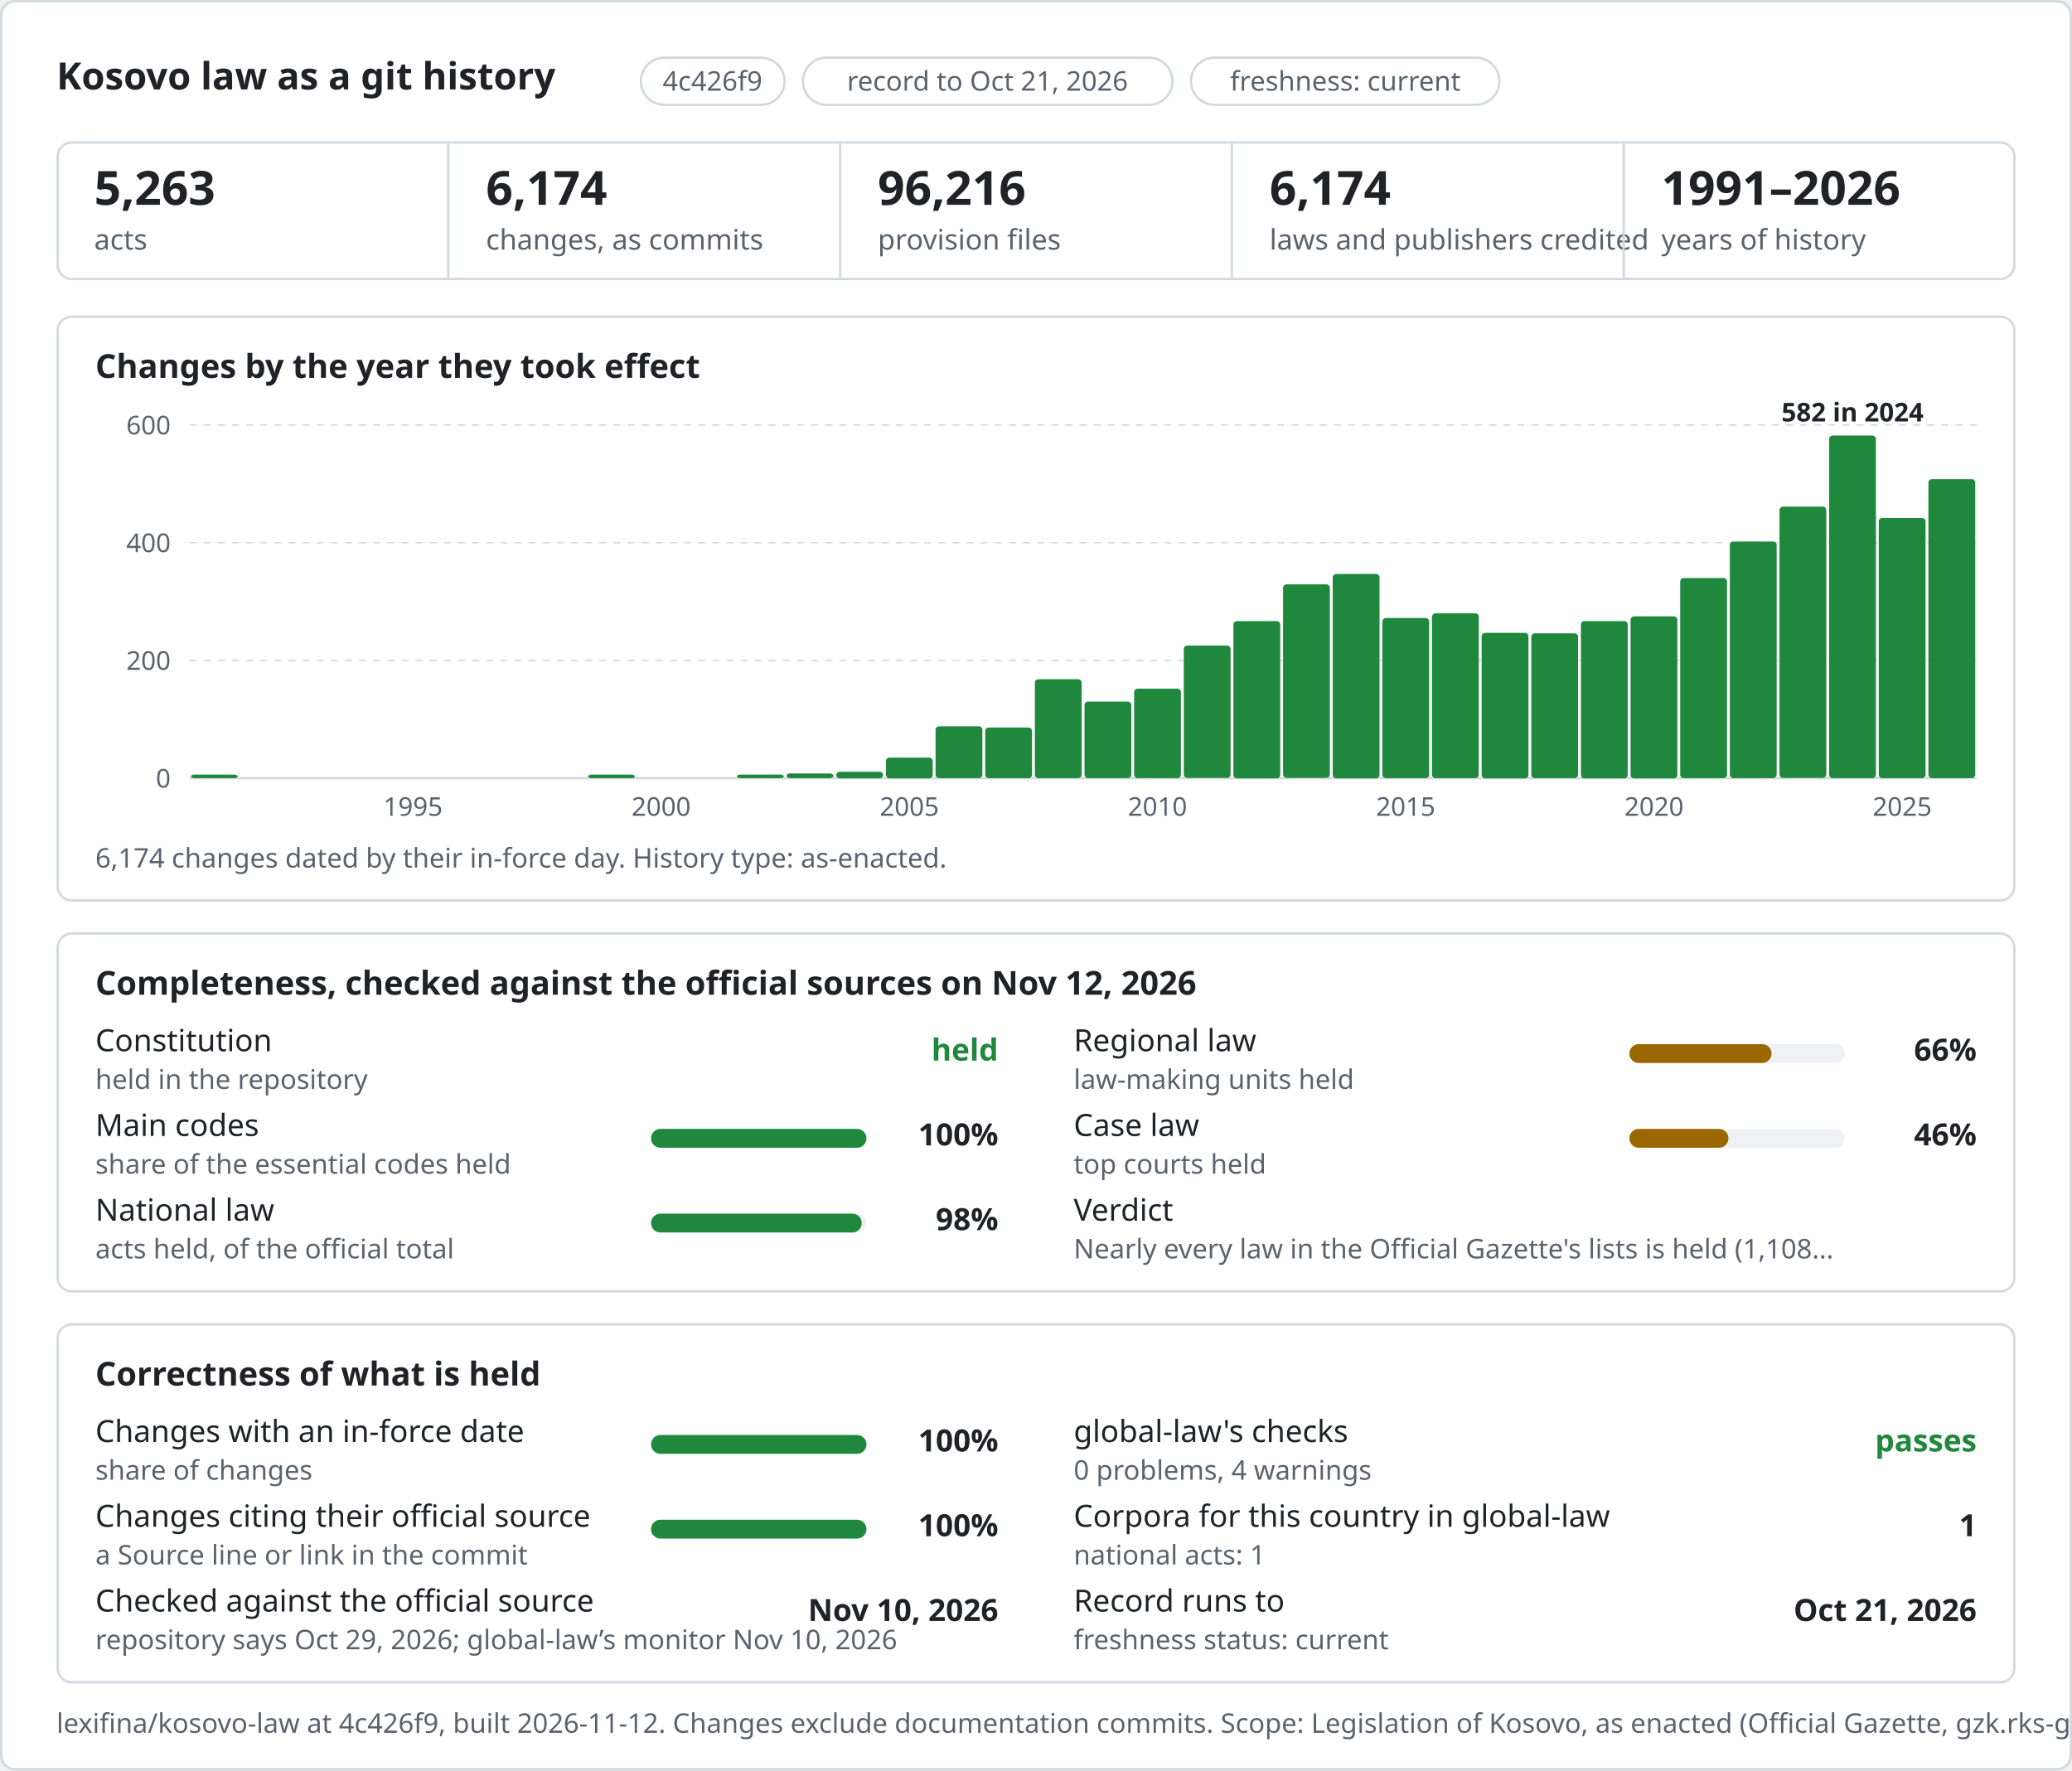
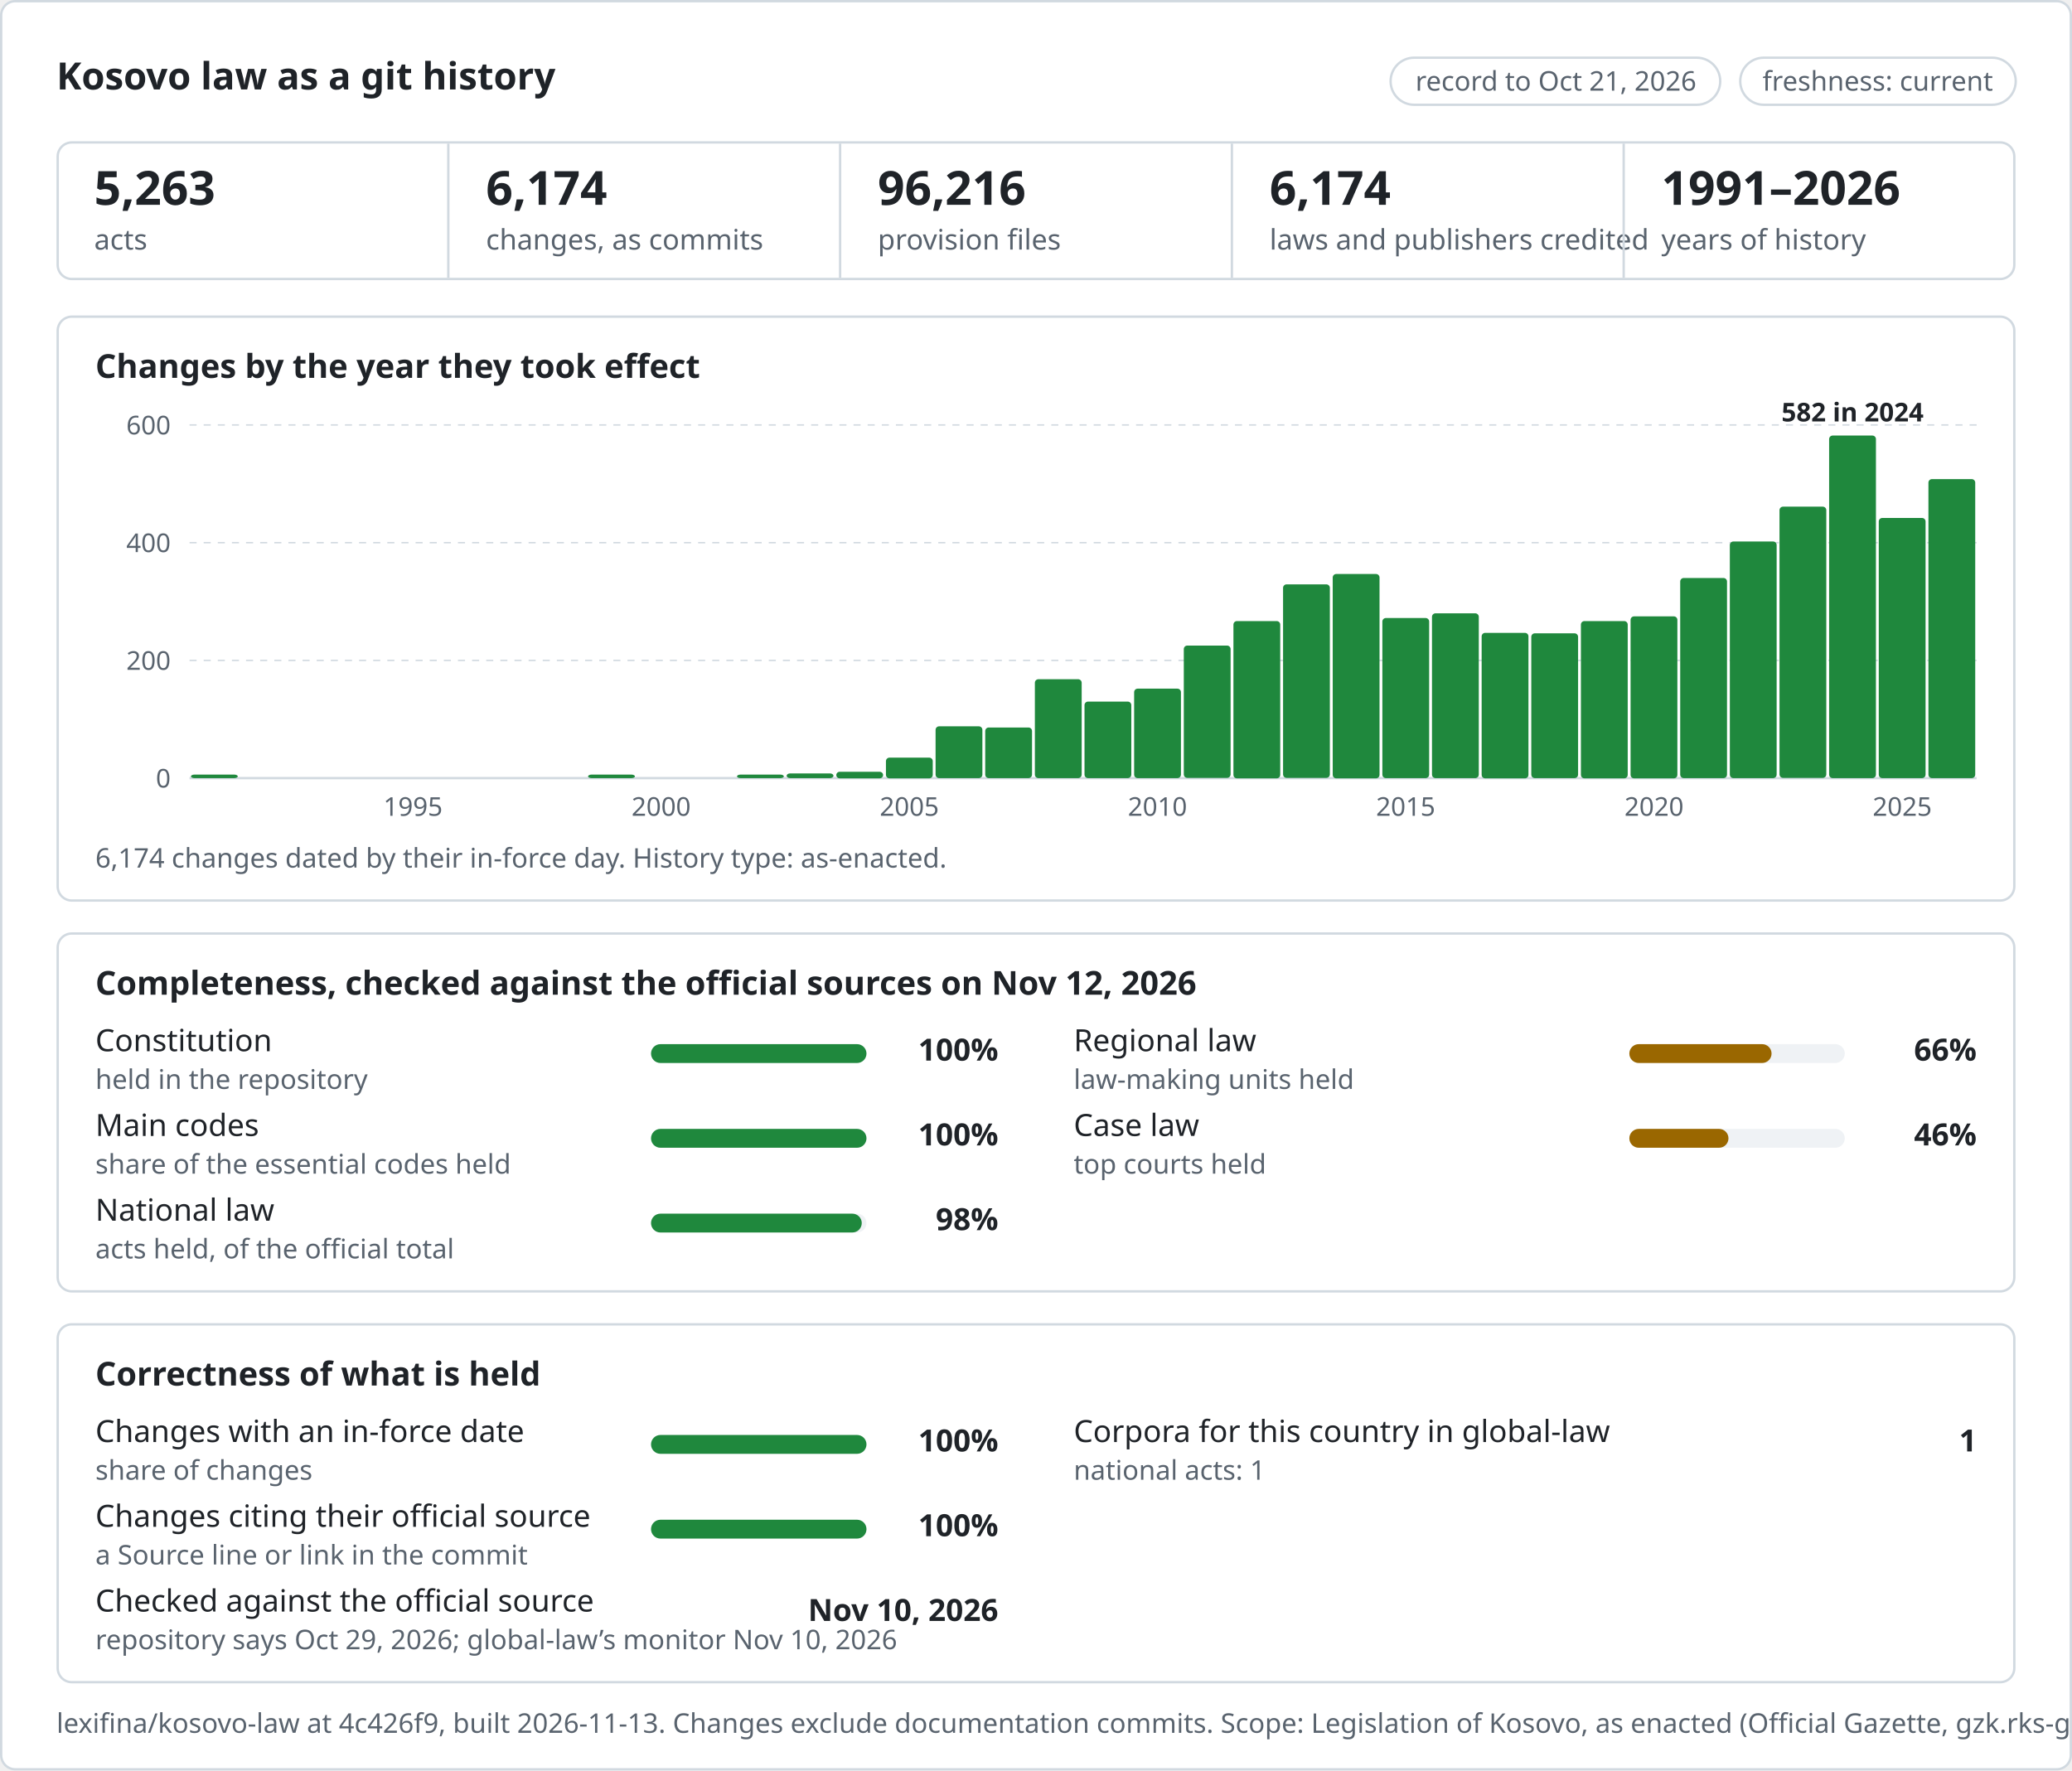
<svg xmlns="http://www.w3.org/2000/svg" width="880" height="752" viewBox="0 0 880 752" font-family="-apple-system,BlinkMacSystemFont,Segoe UI,Noto Sans,Helvetica,Arial,sans-serif">
  <rect x="0.5" y="0.5" width="879" height="751" rx="6" fill="#ffffff" stroke="#d1d9e0" />
  <text x="24" y="38" font-size="16" font-weight="600" fill="#1f2328">Kosovo law as a git history</text>
-   <rect x="272.2" y="24.5" width="61" height="20" rx="10" fill="none" stroke="#d1d9e0" />
-   <text x="302.6" y="38.5" font-size="11.5" font-weight="500" text-anchor="middle" fill="#59636e">4c426f9</text>
-   <rect x="341.0" y="24.5" width="157" height="20" rx="10" fill="none" stroke="#d1d9e0" />
-   <text x="419.4" y="38.5" font-size="11.5" font-weight="500" text-anchor="middle" fill="#59636e">record to Oct 21, 2026</text>
-   <rect x="505.8" y="24.5" width="131" height="20" rx="10" fill="none" stroke="#d1d9e0" />
-   <text x="571.4" y="38.5" font-size="11.5" font-weight="500" text-anchor="middle" fill="#59636e">freshness: current</text>
+   <rect x="590.6" y="24.5" width="140" height="20" rx="10" fill="none" stroke="#d1d9e0" />
+   <text x="660.8" y="38.5" font-size="11.5" font-weight="500" text-anchor="middle" fill="#59636e">record to Oct 21, 2026</text>
+   <rect x="739.1" y="24.5" width="117" height="20" rx="10" fill="none" stroke="#d1d9e0" />
+   <text x="797.5" y="38.5" font-size="11.5" font-weight="500" text-anchor="middle" fill="#59636e">freshness: current</text>
  <rect x="24.5" y="60.5" width="831" height="58" rx="6" fill="#ffffff" stroke="#d1d9e0" />
  <text x="40.0" y="87" font-size="20" font-weight="600" fill="#1f2328">5,263</text>
  <text x="40.0" y="106" font-size="12" fill="#59636e">acts</text>
  <line x1="190.4" y1="61" x2="190.4" y2="118" stroke="#d1d9e0" />
  <text x="206.4" y="87" font-size="20" font-weight="600" fill="#1f2328">6,174</text>
  <text x="206.4" y="106" font-size="12" fill="#59636e">changes, as commits</text>
  <line x1="356.8" y1="61" x2="356.8" y2="118" stroke="#d1d9e0" />
  <text x="372.8" y="87" font-size="20" font-weight="600" fill="#1f2328">96,216</text>
  <text x="372.8" y="106" font-size="12" fill="#59636e">provision files</text>
  <line x1="523.2" y1="61" x2="523.2" y2="118" stroke="#d1d9e0" />
  <text x="539.2" y="87" font-size="20" font-weight="600" fill="#1f2328">6,174</text>
-   <text x="539.2" y="106" font-size="12" fill="#59636e">laws and publishers credited</text>
+   <text x="539.2" y="106" font-size="12" fill="#59636e" textLength="142" lengthAdjust="spacingAndGlyphs">laws and publishers credited</text>
  <line x1="689.6" y1="61" x2="689.6" y2="118" stroke="#d1d9e0" />
  <text x="705.6" y="87" font-size="20" font-weight="600" fill="#1f2328">1991–2026</text>
  <text x="705.6" y="106" font-size="12" fill="#59636e">years of history</text>
  <rect x="24.5" y="134.5" width="831" height="248" rx="6" fill="#ffffff" stroke="#d1d9e0" />
  <text x="40.5" y="160.5" font-size="14" font-weight="600" fill="#1f2328">Changes by the year they took effect</text>
  <line x1="80.5" y1="330.5" x2="839.5" y2="330.5" stroke="#d1d9e0" stroke-width="1" />
  <text x="72.5" y="334.5" font-size="11" text-anchor="end" fill="#59636e">0</text>
  <line x1="80.5" y1="280.5" x2="839.5" y2="280.5" stroke="#d1d9e0" stroke-width="0.6" stroke-dasharray="3 3" />
  <text x="72.5" y="284.5" font-size="11" text-anchor="end" fill="#59636e">200</text>
  <line x1="80.5" y1="230.5" x2="839.5" y2="230.5" stroke="#d1d9e0" stroke-width="0.6" stroke-dasharray="3 3" />
  <text x="72.5" y="234.5" font-size="11" text-anchor="end" fill="#59636e">400</text>
  <line x1="80.5" y1="180.5" x2="839.5" y2="180.5" stroke="#d1d9e0" stroke-width="0.6" stroke-dasharray="3 3" />
  <text x="72.5" y="184.5" font-size="11" text-anchor="end" fill="#59636e">600</text>
  <rect x="81.10" y="329.0" width="19.88" height="1.5" rx="1.5" fill="#1f883d" />
  <text x="175.4" y="346.5" font-size="11" text-anchor="middle" fill="#59636e">1995</text>
  <rect x="249.77" y="329.0" width="19.88" height="1.5" rx="1.5" fill="#1f883d" />
  <text x="280.8" y="346.5" font-size="11" text-anchor="middle" fill="#59636e">2000</text>
  <rect x="313.02" y="329.0" width="19.88" height="1.5" rx="1.5" fill="#1f883d" />
  <rect x="334.10" y="328.5" width="19.88" height="2.0" rx="1.5" fill="#1f883d" />
  <rect x="355.18" y="327.8" width="19.88" height="2.8" rx="1.5" fill="#1f883d" />
  <rect x="376.27" y="321.8" width="19.88" height="8.8" rx="1.5" fill="#1f883d" />
  <text x="386.2" y="346.5" font-size="11" text-anchor="middle" fill="#59636e">2005</text>
  <rect x="397.35" y="308.5" width="19.88" height="22.0" rx="1.5" fill="#1f883d" />
  <rect x="418.43" y="309.0" width="19.88" height="21.5" rx="1.5" fill="#1f883d" />
  <rect x="439.52" y="288.5" width="19.88" height="42.0" rx="1.5" fill="#1f883d" />
  <rect x="460.60" y="298.0" width="19.88" height="32.5" rx="1.5" fill="#1f883d" />
  <rect x="481.68" y="292.5" width="19.88" height="38.0" rx="1.5" fill="#1f883d" />
  <text x="491.6" y="346.5" font-size="11" text-anchor="middle" fill="#59636e">2010</text>
  <rect x="502.77" y="274.2" width="19.88" height="56.2" rx="1.5" fill="#1f883d" />
  <rect x="523.85" y="263.8" width="19.88" height="66.8" rx="1.5" fill="#1f883d" />
  <rect x="544.93" y="248.2" width="19.88" height="82.2" rx="1.5" fill="#1f883d" />
  <rect x="566.02" y="243.8" width="19.88" height="86.8" rx="1.5" fill="#1f883d" />
  <rect x="587.10" y="262.5" width="19.88" height="68.0" rx="1.5" fill="#1f883d" />
  <text x="597.0" y="346.5" font-size="11" text-anchor="middle" fill="#59636e">2015</text>
  <rect x="608.18" y="260.5" width="19.88" height="70.0" rx="1.5" fill="#1f883d" />
  <rect x="629.27" y="268.8" width="19.88" height="61.8" rx="1.5" fill="#1f883d" />
  <rect x="650.35" y="269.0" width="19.88" height="61.5" rx="1.5" fill="#1f883d" />
  <rect x="671.43" y="263.8" width="19.88" height="66.8" rx="1.5" fill="#1f883d" />
  <rect x="692.52" y="261.8" width="19.88" height="68.8" rx="1.5" fill="#1f883d" />
  <text x="702.5" y="346.5" font-size="11" text-anchor="middle" fill="#59636e">2020</text>
  <rect x="713.60" y="245.5" width="19.88" height="85.0" rx="1.5" fill="#1f883d" />
  <rect x="734.68" y="230.0" width="19.88" height="100.5" rx="1.5" fill="#1f883d" />
  <rect x="755.77" y="215.2" width="19.88" height="115.2" rx="1.5" fill="#1f883d" />
  <rect x="776.85" y="185.0" width="19.88" height="145.5" rx="1.5" fill="#1f883d" />
  <text x="786.8" y="179.0" font-size="11" font-weight="600" text-anchor="middle" fill="#1f2328">582 in 2024</text>
  <rect x="797.93" y="220.0" width="19.88" height="110.5" rx="1.5" fill="#1f883d" />
  <text x="807.9" y="346.5" font-size="11" text-anchor="middle" fill="#59636e">2025</text>
  <rect x="819.02" y="203.5" width="19.88" height="127.0" rx="1.5" fill="#1f883d" />
  <text x="40.5" y="368.5" font-size="11.5" fill="#59636e">6,174 changes dated by their in-force day. History type: as-enacted.</text>
  <rect x="24.5" y="396.5" width="831" height="152" rx="6" fill="#ffffff" stroke="#d1d9e0" />
  <text x="40.5" y="422.5" font-size="14" font-weight="600" fill="#1f2328">Completeness, checked against the official sources on Nov 12, 2026</text>
  <text x="40.5" y="446.5" font-size="13" fill="#1f2328">Constitution</text>
  <text x="40.5" y="462.5" font-size="11.5" fill="#59636e">held in the repository</text>
-   <text x="424.0" y="450.5" font-size="13" font-weight="600" text-anchor="end" fill="#1f883d">held</text>
+   <g>
+     <rect x="276.5" y="443.5" width="91.5" height="8" rx="4" fill="#eff2f5" />
+     <rect x="276.5" y="443.5" width="91.5" height="8" rx="4" fill="#1f883d" />
+   </g>
+   <text x="424.0" y="450.5" font-size="13" font-weight="600" text-anchor="end" fill="#1f2328">100%</text>
  <text x="40.5" y="482.5" font-size="13" fill="#1f2328">Main codes</text>
  <text x="40.5" y="498.5" font-size="11.5" fill="#59636e">share of the essential codes held</text>
  <g>
    <rect x="276.5" y="479.5" width="91.5" height="8" rx="4" fill="#eff2f5" />
    <rect x="276.5" y="479.5" width="91.5" height="8" rx="4" fill="#1f883d" />
  </g>
  <text x="424.0" y="486.5" font-size="13" font-weight="600" text-anchor="end" fill="#1f2328">100%</text>
  <text x="40.5" y="518.5" font-size="13" fill="#1f2328">National law</text>
  <text x="40.5" y="534.5" font-size="11.5" fill="#59636e">acts held, of the official total</text>
  <g>
    <rect x="276.5" y="515.5" width="91.5" height="8" rx="4" fill="#eff2f5" />
    <rect x="276.5" y="515.5" width="89.5" height="8" rx="4" fill="#1f883d" />
  </g>
  <text x="424.0" y="522.5" font-size="13" font-weight="600" text-anchor="end" fill="#1f2328">98%</text>
  <text x="456.0" y="446.5" font-size="13" fill="#1f2328">Regional law</text>
  <text x="456.0" y="462.5" font-size="11.5" fill="#59636e">law-making units held</text>
  <g>
    <rect x="692.0" y="443.5" width="91.5" height="8" rx="4" fill="#eff2f5" />
    <rect x="692.0" y="443.5" width="60.4" height="8" rx="4" fill="#9a6700" />
  </g>
  <text x="839.5" y="450.5" font-size="13" font-weight="600" text-anchor="end" fill="#1f2328">66%</text>
  <text x="456.0" y="482.5" font-size="13" fill="#1f2328">Case law</text>
  <text x="456.0" y="498.5" font-size="11.5" fill="#59636e">top courts held</text>
  <g>
    <rect x="692.0" y="479.5" width="91.5" height="8" rx="4" fill="#eff2f5" />
    <rect x="692.0" y="479.5" width="42.1" height="8" rx="4" fill="#9a6700" />
  </g>
  <text x="839.5" y="486.5" font-size="13" font-weight="600" text-anchor="end" fill="#1f2328">46%</text>
-   <text x="456.0" y="518.5" font-size="13" fill="#1f2328">Verdict</text>
-   <text x="456.0" y="534.5" font-size="11.5" fill="#59636e">Nearly every law in the Official Gazette's lists is held (1,108…</text>
-   <text x="839.5" y="522.5" font-size="13" font-weight="600" text-anchor="end" fill="#59636e" />
  <rect x="24.5" y="562.5" width="831" height="152" rx="6" fill="#ffffff" stroke="#d1d9e0" />
  <text x="40.5" y="588.5" font-size="14" font-weight="600" fill="#1f2328">Correctness of what is held</text>
  <text x="40.5" y="612.5" font-size="13" fill="#1f2328">Changes with an in-force date</text>
  <text x="40.5" y="628.5" font-size="11.5" fill="#59636e">share of changes</text>
  <g>
    <rect x="276.5" y="609.5" width="91.5" height="8" rx="4" fill="#eff2f5" />
    <rect x="276.5" y="609.5" width="91.5" height="8" rx="4" fill="#1f883d" />
  </g>
  <text x="424.0" y="616.5" font-size="13" font-weight="600" text-anchor="end" fill="#1f2328">100%</text>
  <text x="40.5" y="648.5" font-size="13" fill="#1f2328">Changes citing their official source</text>
  <text x="40.5" y="664.5" font-size="11.5" fill="#59636e">a Source line or link in the commit</text>
  <g>
    <rect x="276.5" y="645.5" width="91.5" height="8" rx="4" fill="#eff2f5" />
    <rect x="276.5" y="645.5" width="91.5" height="8" rx="4" fill="#1f883d" />
  </g>
  <text x="424.0" y="652.5" font-size="13" font-weight="600" text-anchor="end" fill="#1f2328">100%</text>
  <text x="40.5" y="684.5" font-size="13" fill="#1f2328">Checked against the official source</text>
  <text x="40.5" y="700.5" font-size="11.5" fill="#59636e">repository says Oct 29, 2026; global-law’s monitor Nov 10, 2026</text>
  <text x="424.0" y="688.5" font-size="13" font-weight="600" text-anchor="end" fill="#1f2328">Nov 10, 2026</text>
-   <text x="456.0" y="612.5" font-size="13" fill="#1f2328">global-law's checks</text>
-   <text x="456.0" y="628.5" font-size="11.5" fill="#59636e">0 problems, 4 warnings</text>
-   <text x="839.5" y="616.5" font-size="13" font-weight="600" text-anchor="end" fill="#1f883d">passes</text>
-   <text x="456.0" y="648.5" font-size="13" fill="#1f2328">Corpora for this country in global-law</text>
-   <text x="456.0" y="664.5" font-size="11.5" fill="#59636e">national acts: 1</text>
-   <text x="839.5" y="652.5" font-size="13" font-weight="600" text-anchor="end" fill="#1f2328">1</text>
-   <text x="456.0" y="684.5" font-size="13" fill="#1f2328">Record runs to</text>
-   <text x="456.0" y="700.5" font-size="11.5" fill="#59636e">freshness status: current</text>
-   <text x="839.5" y="688.5" font-size="13" font-weight="600" text-anchor="end" fill="#1f2328">Oct 21, 2026</text>
-   <text x="24" y="736" font-size="11.5" fill="#59636e">lexifina/kosovo-law at 4c426f9, built 2026-11-12. Changes exclude documentation commits. Scope: Legislation of Kosovo, as enacted (Official Gazette, gzk.rks-gov.net)</text>
+   <text x="456.0" y="612.5" font-size="13" fill="#1f2328">Corpora for this country in global-law</text>
+   <text x="456.0" y="628.5" font-size="11.5" fill="#59636e">national acts: 1</text>
+   <text x="839.5" y="616.5" font-size="13" font-weight="600" text-anchor="end" fill="#1f2328">1</text>
+   <text x="24" y="736" font-size="11.5" fill="#59636e" textLength="832" lengthAdjust="spacingAndGlyphs">lexifina/kosovo-law at 4c426f9, built 2026-11-13. Changes exclude documentation commits. Scope: Legislation of Kosovo, as enacted (Official Gazette, gzk.rks-gov.net)</text>
</svg>
